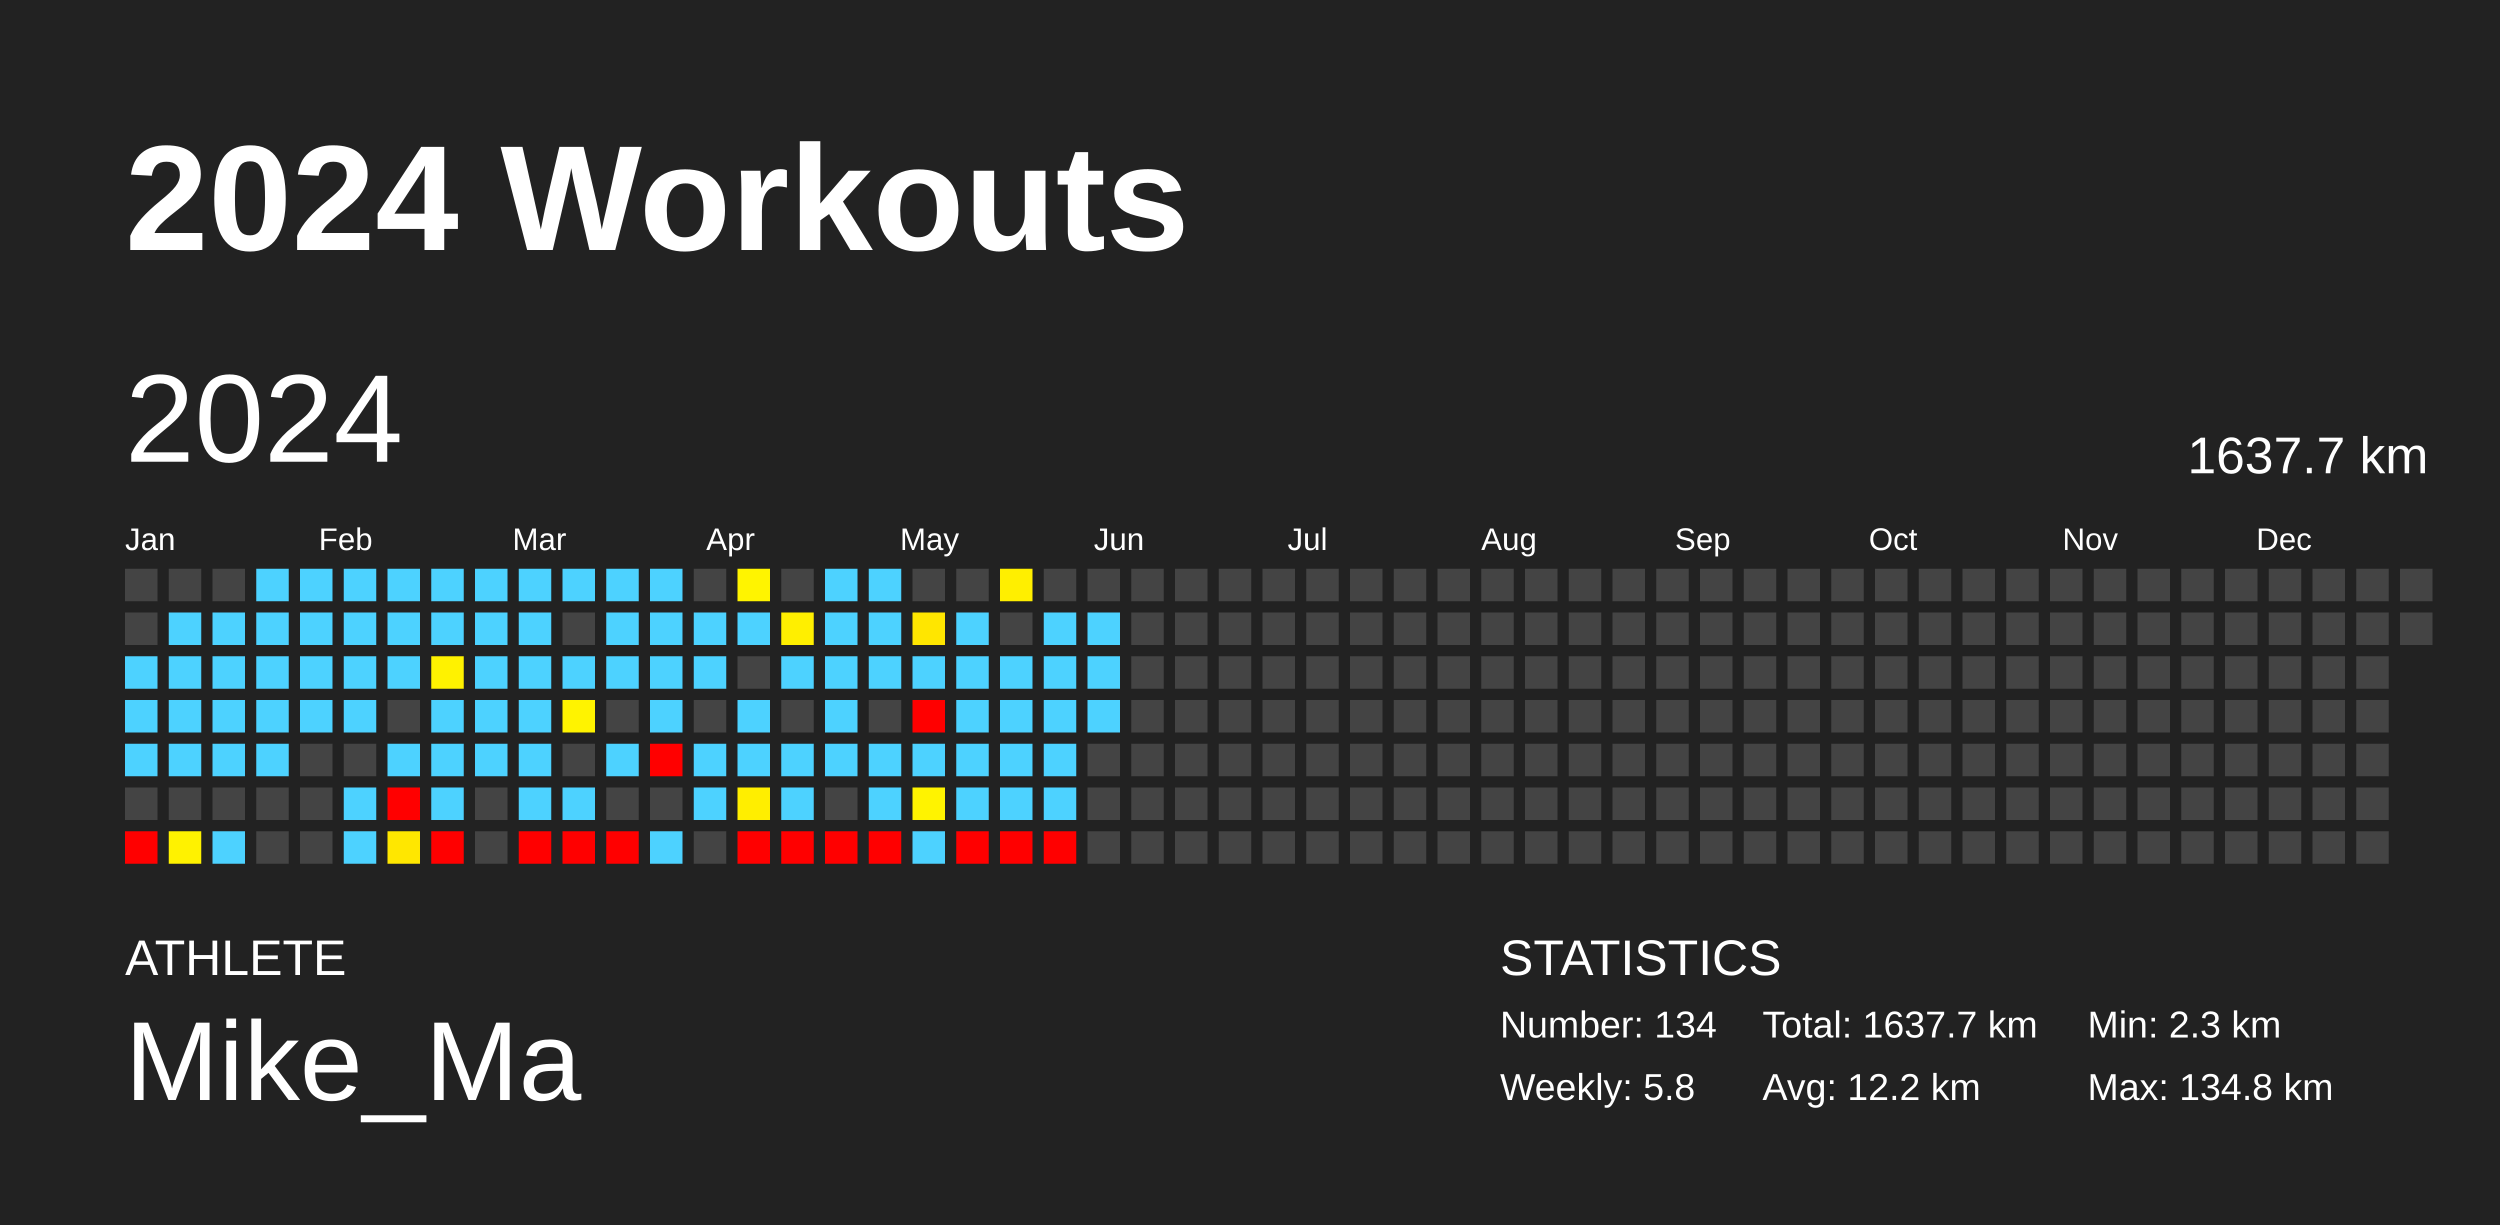
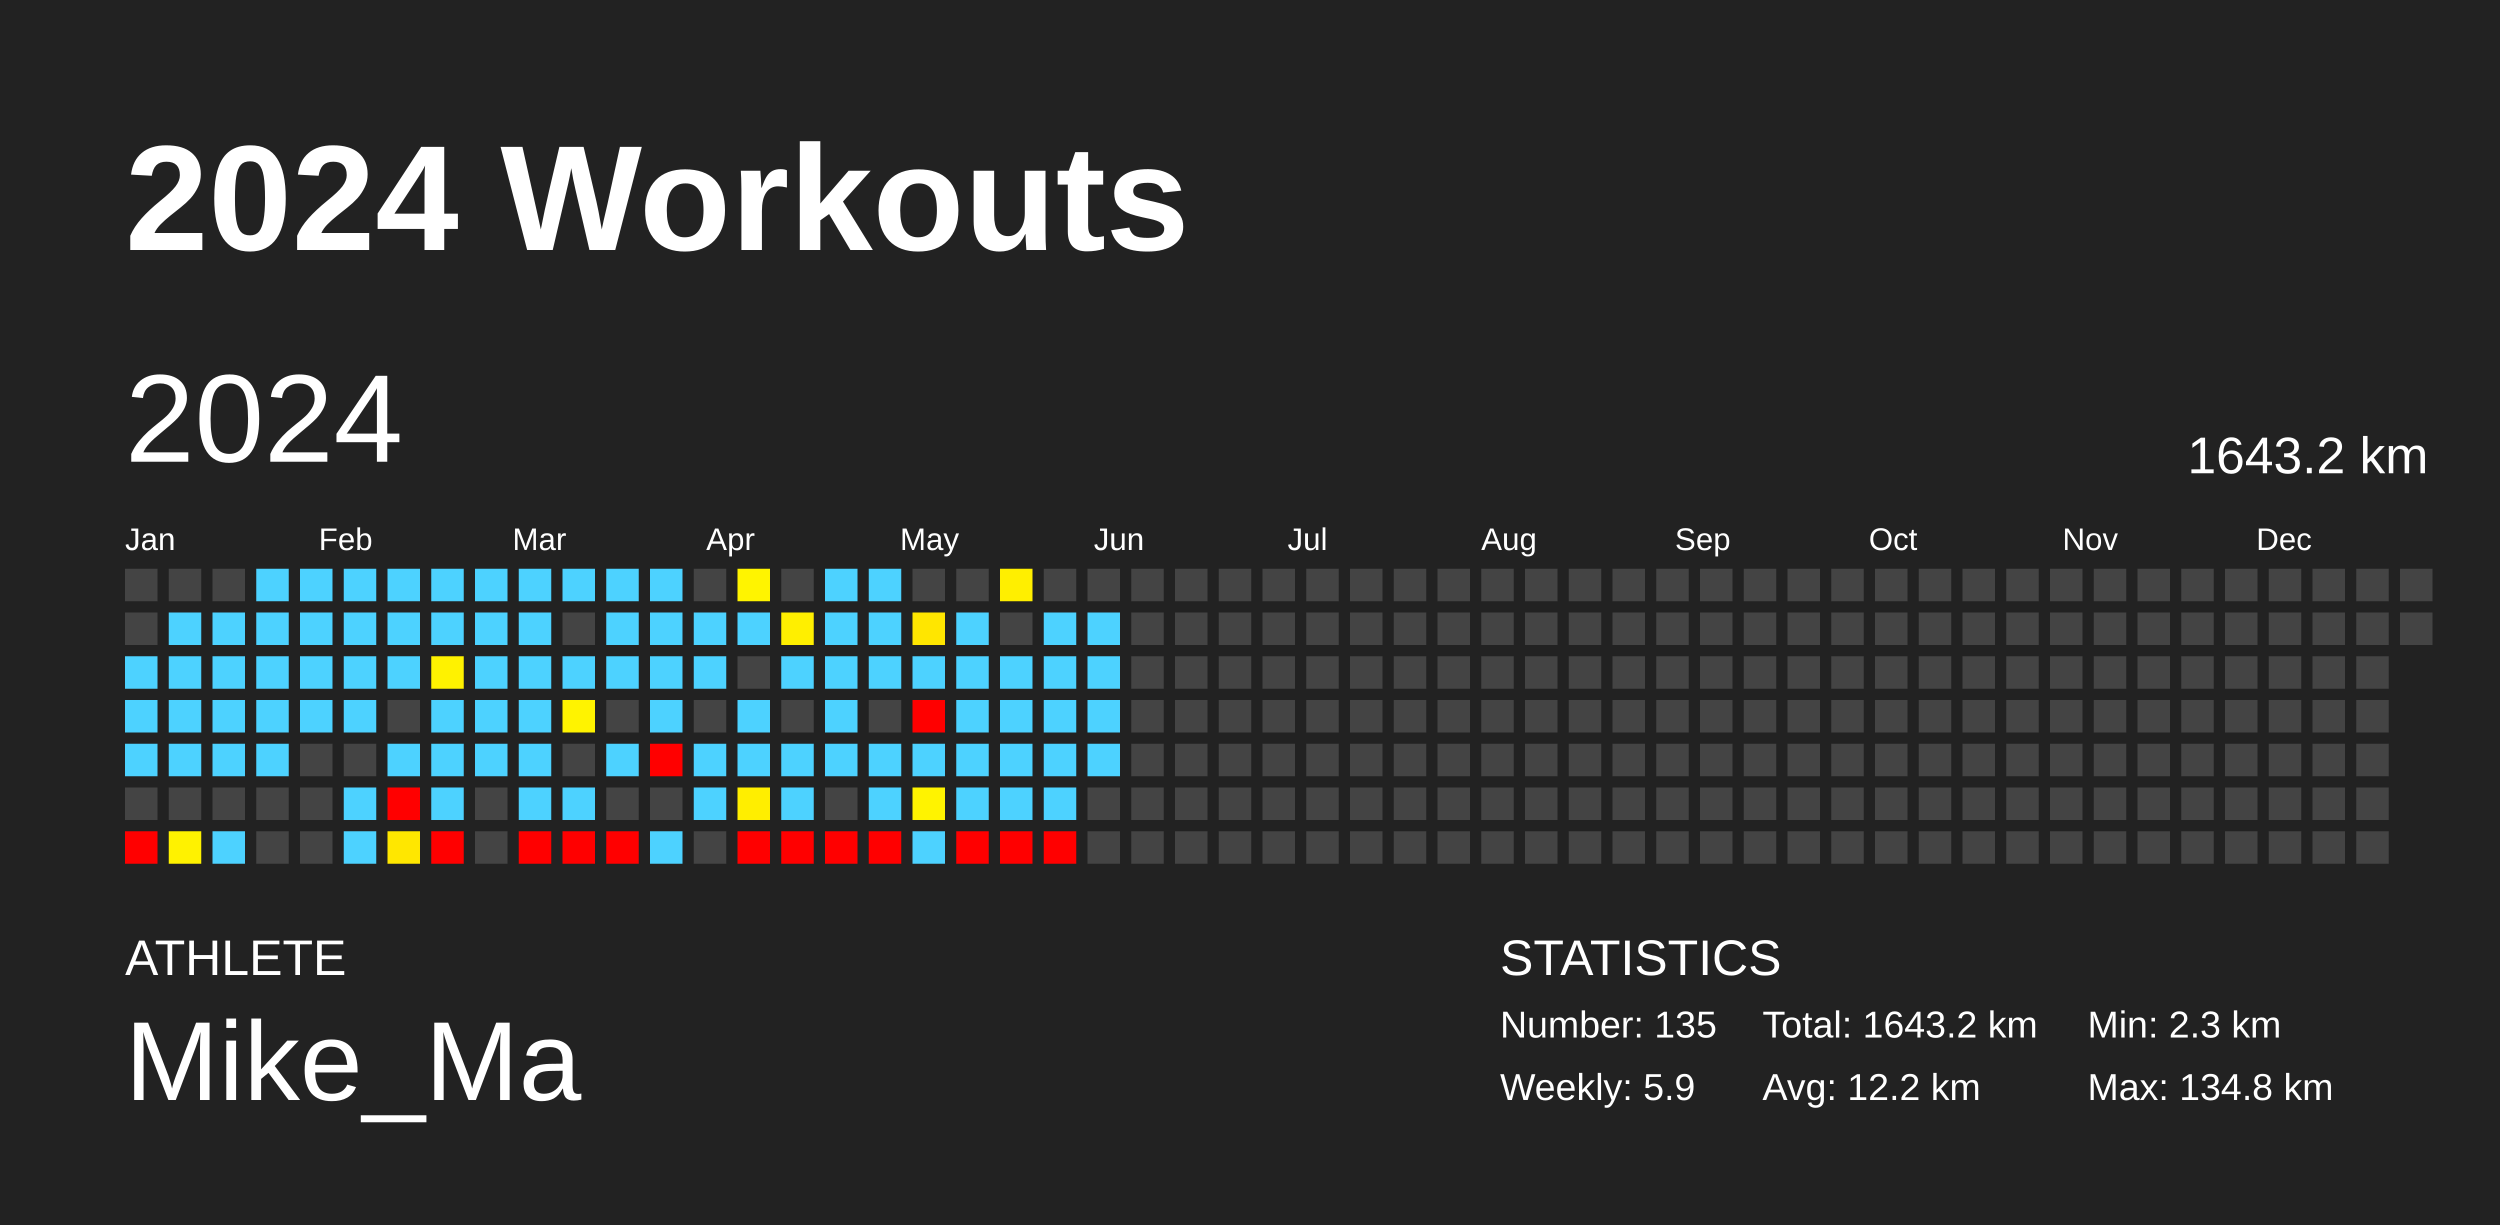
<svg xmlns="http://www.w3.org/2000/svg" baseProfile="full" height="98mm" version="1.1" viewBox="0,0,200,98" width="200mm">
  <defs />
  <rect fill="#222222" height="98" width="200" x="0" y="0" />
  <text fill="#FFFFFF" style="font-size:12px; font-family:Arial; font-weight:bold;" x="10" y="20">2024 Workouts</text>
  <text fill="#FFFFFF" style="font-size:4px; font-family:Arial" x="10" y="78">ATHLETE</text>
  <text fill="#FFFFFF" style="font-size:9px; font-family:Arial" x="10" y="88">Mike_Ma</text>
  <text fill="#FFFFFF" style="font-size:4px; font-family:Arial" x="120" y="78">STATISTICS</text>
-   <text fill="#FFFFFF" style="font-size:3px; font-family:Arial" x="120" y="83">Number: 134</text>
-   <text fill="#FFFFFF" style="font-size:3px; font-family:Arial" x="120" y="88">Weekly: 5.8</text>
-   <text fill="#FFFFFF" style="font-size:3px; font-family:Arial" x="141" y="83">Total: 1637.7 km</text>
+   <text fill="#FFFFFF" style="font-size:3px; font-family:Arial" x="120" y="83">Number: 135</text>
+   <text fill="#FFFFFF" style="font-size:3px; font-family:Arial" x="120" y="88">Weekly: 5.9</text>
+   <text fill="#FFFFFF" style="font-size:3px; font-family:Arial" x="141" y="83">Total: 1643.2 km</text>
  <text fill="#FFFFFF" style="font-size:3px; font-family:Arial" x="141" y="88">Avg: 12.2 km</text>
  <text fill="#FFFFFF" style="font-size:3px; font-family:Arial" x="167" y="83">Min: 2.3 km</text>
  <text fill="#FFFFFF" style="font-size:3px; font-family:Arial" x="167" y="88">Max: 134.8 km</text>
  <text dominant-baseline="hanging" fill="#FFFFFF" style="font-size:10.0px; font-family:Arial;" x="10" y="30">2024</text>
-   <text dominant-baseline="hanging" fill="#FFFFFF" style="font-size:4.125px; font-family:Arial;" x="175" y="35">1637.7 km</text>
+   <text dominant-baseline="hanging" fill="#FFFFFF" style="font-size:4.125px; font-family:Arial;" x="175" y="35">1643.2 km</text>
  <text fill="#FFFFFF" style="font-size:2.5px; font-family:Arial" x="10.0" y="44">Jan</text>
  <text fill="#FFFFFF" style="font-size:2.5px; font-family:Arial" x="25.5" y="44">Feb</text>
  <text fill="#FFFFFF" style="font-size:2.5px; font-family:Arial" x="41.0" y="44">Mar</text>
  <text fill="#FFFFFF" style="font-size:2.5px; font-family:Arial" x="56.5" y="44">Apr</text>
  <text fill="#FFFFFF" style="font-size:2.5px; font-family:Arial" x="72.0" y="44">May</text>
  <text fill="#FFFFFF" style="font-size:2.5px; font-family:Arial" x="87.5" y="44">Jun</text>
  <text fill="#FFFFFF" style="font-size:2.5px; font-family:Arial" x="103.0" y="44">Jul</text>
  <text fill="#FFFFFF" style="font-size:2.5px; font-family:Arial" x="118.5" y="44">Aug</text>
  <text fill="#FFFFFF" style="font-size:2.5px; font-family:Arial" x="134.0" y="44">Sep</text>
  <text fill="#FFFFFF" style="font-size:2.5px; font-family:Arial" x="149.5" y="44">Oct</text>
  <text fill="#FFFFFF" style="font-size:2.5px; font-family:Arial" x="165.0" y="44">Nov</text>
  <text fill="#FFFFFF" style="font-size:2.5px; font-family:Arial" x="180.5" y="44">Dec</text>
  <rect fill="#444444" height="2.6" width="2.6" x="10.0" y="45.5" />
  <rect fill="#444444" height="2.6" width="2.6" x="10.0" y="49.0" />
  <rect fill="#4dd2ff" height="2.6" width="2.6" x="10.0" y="52.5" />
  <rect fill="#4dd2ff" height="2.6" width="2.6" x="10.0" y="56.0" />
  <rect fill="#4dd2ff" height="2.6" width="2.6" x="10.0" y="59.5" />
  <rect fill="#444444" height="2.6" width="2.6" x="10.0" y="63.0" />
  <rect fill="red" height="2.6" width="2.6" x="10.0" y="66.5" />
  <rect fill="#444444" height="2.6" width="2.6" x="13.5" y="45.5" />
  <rect fill="#4dd2ff" height="2.6" width="2.6" x="13.5" y="49.0" />
  <rect fill="#4dd2ff" height="2.6" width="2.6" x="13.5" y="52.5" />
  <rect fill="#4dd2ff" height="2.6" width="2.6" x="13.5" y="56.0" />
  <rect fill="#4dd2ff" height="2.6" width="2.6" x="13.5" y="59.5" />
  <rect fill="#444444" height="2.6" width="2.6" x="13.5" y="63.0" />
  <rect fill="#fff200" height="2.6" width="2.6" x="13.5" y="66.5" />
  <rect fill="#444444" height="2.6" width="2.6" x="17.0" y="45.5" />
  <rect fill="#4dd2ff" height="2.6" width="2.6" x="17.0" y="49.0" />
  <rect fill="#4dd2ff" height="2.6" width="2.6" x="17.0" y="52.5" />
  <rect fill="#4dd2ff" height="2.6" width="2.6" x="17.0" y="56.0" />
  <rect fill="#4dd2ff" height="2.6" width="2.6" x="17.0" y="59.5" />
  <rect fill="#444444" height="2.6" width="2.6" x="17.0" y="63.0" />
  <rect fill="#4dd2ff" height="2.6" width="2.6" x="17.0" y="66.5" />
  <rect fill="#4dd2ff" height="2.6" width="2.6" x="20.5" y="45.5" />
  <rect fill="#4dd2ff" height="2.6" width="2.6" x="20.5" y="49.0" />
  <rect fill="#4dd2ff" height="2.6" width="2.6" x="20.5" y="52.5" />
  <rect fill="#4dd2ff" height="2.6" width="2.6" x="20.5" y="56.0" />
  <rect fill="#4dd2ff" height="2.6" width="2.6" x="20.5" y="59.5" />
  <rect fill="#444444" height="2.6" width="2.6" x="20.5" y="63.0" />
  <rect fill="#444444" height="2.6" width="2.6" x="20.5" y="66.5" />
  <rect fill="#4dd2ff" height="2.6" width="2.6" x="24.0" y="45.5" />
  <rect fill="#4dd2ff" height="2.6" width="2.6" x="24.0" y="49.0" />
  <rect fill="#4dd2ff" height="2.6" width="2.6" x="24.0" y="52.5" />
  <rect fill="#4dd2ff" height="2.6" width="2.6" x="24.0" y="56.0" />
  <rect fill="#444444" height="2.6" width="2.6" x="24.0" y="59.5" />
  <rect fill="#444444" height="2.6" width="2.6" x="24.0" y="63.0" />
  <rect fill="#444444" height="2.6" width="2.6" x="24.0" y="66.5" />
  <rect fill="#4dd2ff" height="2.6" width="2.6" x="27.5" y="45.5" />
  <rect fill="#4dd2ff" height="2.6" width="2.6" x="27.5" y="49.0" />
  <rect fill="#4dd2ff" height="2.6" width="2.6" x="27.5" y="52.5" />
  <rect fill="#4dd2ff" height="2.6" width="2.6" x="27.5" y="56.0" />
  <rect fill="#444444" height="2.6" width="2.6" x="27.5" y="59.5" />
  <rect fill="#4dd2ff" height="2.6" width="2.6" x="27.5" y="63.0" />
  <rect fill="#4dd2ff" height="2.6" width="2.6" x="27.5" y="66.5" />
  <rect fill="#4dd2ff" height="2.6" width="2.6" x="31.0" y="45.5" />
  <rect fill="#4dd2ff" height="2.6" width="2.6" x="31.0" y="49.0" />
  <rect fill="#4dd2ff" height="2.6" width="2.6" x="31.0" y="52.5" />
  <rect fill="#444444" height="2.6" width="2.6" x="31.0" y="56.0" />
  <rect fill="#4dd2ff" height="2.6" width="2.6" x="31.0" y="59.5" />
  <rect fill="red" height="2.6" width="2.6" x="31.0" y="63.0" />
  <rect fill="#ffe700" height="2.6" width="2.6" x="31.0" y="66.5" />
  <rect fill="#4dd2ff" height="2.6" width="2.6" x="34.5" y="45.5" />
  <rect fill="#4dd2ff" height="2.6" width="2.6" x="34.5" y="49.0" />
  <rect fill="#fff200" height="2.6" width="2.6" x="34.5" y="52.5" />
  <rect fill="#4dd2ff" height="2.6" width="2.6" x="34.5" y="56.0" />
  <rect fill="#4dd2ff" height="2.6" width="2.6" x="34.5" y="59.5" />
  <rect fill="#4dd2ff" height="2.6" width="2.6" x="34.5" y="63.0" />
  <rect fill="red" height="2.6" width="2.6" x="34.5" y="66.5" />
  <rect fill="#4dd2ff" height="2.6" width="2.6" x="38.0" y="45.5" />
  <rect fill="#4dd2ff" height="2.6" width="2.6" x="38.0" y="49.0" />
  <rect fill="#4dd2ff" height="2.6" width="2.6" x="38.0" y="52.5" />
  <rect fill="#4dd2ff" height="2.6" width="2.6" x="38.0" y="56.0" />
  <rect fill="#4dd2ff" height="2.6" width="2.6" x="38.0" y="59.5" />
  <rect fill="#444444" height="2.6" width="2.6" x="38.0" y="63.0" />
  <rect fill="#444444" height="2.6" width="2.6" x="38.0" y="66.5" />
  <rect fill="#4dd2ff" height="2.6" width="2.6" x="41.5" y="45.5" />
  <rect fill="#4dd2ff" height="2.6" width="2.6" x="41.5" y="49.0" />
  <rect fill="#4dd2ff" height="2.6" width="2.6" x="41.5" y="52.5" />
  <rect fill="#4dd2ff" height="2.6" width="2.6" x="41.5" y="56.0" />
  <rect fill="#4dd2ff" height="2.6" width="2.6" x="41.5" y="59.5" />
  <rect fill="#4dd2ff" height="2.6" width="2.6" x="41.5" y="63.0" />
  <rect fill="red" height="2.6" width="2.6" x="41.5" y="66.5" />
  <rect fill="#4dd2ff" height="2.6" width="2.6" x="45.0" y="45.5" />
  <rect fill="#444444" height="2.6" width="2.6" x="45.0" y="49.0" />
  <rect fill="#4dd2ff" height="2.6" width="2.6" x="45.0" y="52.5" />
  <rect fill="#fff300" height="2.6" width="2.6" x="45.0" y="56.0" />
  <rect fill="#444444" height="2.6" width="2.6" x="45.0" y="59.5" />
  <rect fill="#4dd2ff" height="2.6" width="2.6" x="45.0" y="63.0" />
  <rect fill="red" height="2.6" width="2.6" x="45.0" y="66.5" />
  <rect fill="#4dd2ff" height="2.6" width="2.6" x="48.5" y="45.5" />
  <rect fill="#4dd2ff" height="2.6" width="2.6" x="48.5" y="49.0" />
  <rect fill="#4dd2ff" height="2.6" width="2.6" x="48.5" y="52.5" />
  <rect fill="#444444" height="2.6" width="2.6" x="48.5" y="56.0" />
  <rect fill="#4dd2ff" height="2.6" width="2.6" x="48.5" y="59.5" />
  <rect fill="#444444" height="2.6" width="2.6" x="48.5" y="63.0" />
  <rect fill="red" height="2.6" width="2.6" x="48.5" y="66.5" />
  <rect fill="#4dd2ff" height="2.6" width="2.6" x="52.0" y="45.5" />
  <rect fill="#4dd2ff" height="2.6" width="2.6" x="52.0" y="49.0" />
  <rect fill="#4dd2ff" height="2.6" width="2.6" x="52.0" y="52.5" />
  <rect fill="#4dd2ff" height="2.6" width="2.6" x="52.0" y="56.0" />
  <rect fill="red" height="2.6" width="2.6" x="52.0" y="59.5" />
  <rect fill="#444444" height="2.6" width="2.6" x="52.0" y="63.0" />
  <rect fill="#4dd2ff" height="2.6" width="2.6" x="52.0" y="66.5" />
  <rect fill="#444444" height="2.6" width="2.6" x="55.5" y="45.5" />
  <rect fill="#4dd2ff" height="2.6" width="2.6" x="55.5" y="49.0" />
  <rect fill="#4dd2ff" height="2.6" width="2.6" x="55.5" y="52.5" />
  <rect fill="#444444" height="2.6" width="2.6" x="55.5" y="56.0" />
  <rect fill="#4dd2ff" height="2.6" width="2.6" x="55.5" y="59.5" />
  <rect fill="#4dd2ff" height="2.6" width="2.6" x="55.5" y="63.0" />
  <rect fill="#444444" height="2.6" width="2.6" x="55.5" y="66.5" />
  <rect fill="#fff400" height="2.6" width="2.6" x="59.0" y="45.5" />
  <rect fill="#4dd2ff" height="2.6" width="2.6" x="59.0" y="49.0" />
  <rect fill="#444444" height="2.6" width="2.6" x="59.0" y="52.5" />
  <rect fill="#4dd2ff" height="2.6" width="2.6" x="59.0" y="56.0" />
  <rect fill="#4dd2ff" height="2.6" width="2.6" x="59.0" y="59.5" />
  <rect fill="#ffee00" height="2.6" width="2.6" x="59.0" y="63.0" />
  <rect fill="red" height="2.6" width="2.6" x="59.0" y="66.5" />
  <rect fill="#444444" height="2.6" width="2.6" x="62.5" y="45.5" />
  <rect fill="#ffef00" height="2.6" width="2.6" x="62.5" y="49.0" />
  <rect fill="#4dd2ff" height="2.6" width="2.6" x="62.5" y="52.5" />
  <rect fill="#444444" height="2.6" width="2.6" x="62.5" y="56.0" />
  <rect fill="#4dd2ff" height="2.6" width="2.6" x="62.5" y="59.5" />
  <rect fill="#4dd2ff" height="2.6" width="2.6" x="62.5" y="63.0" />
  <rect fill="red" height="2.6" width="2.6" x="62.5" y="66.5" />
  <rect fill="#4dd2ff" height="2.6" width="2.6" x="66.0" y="45.5" />
  <rect fill="#4dd2ff" height="2.6" width="2.6" x="66.0" y="49.0" />
  <rect fill="#4dd2ff" height="2.6" width="2.6" x="66.0" y="52.5" />
  <rect fill="#4dd2ff" height="2.6" width="2.6" x="66.0" y="56.0" />
  <rect fill="#4dd2ff" height="2.6" width="2.6" x="66.0" y="59.5" />
  <rect fill="#444444" height="2.6" width="2.6" x="66.0" y="63.0" />
  <rect fill="red" height="2.6" width="2.6" x="66.0" y="66.5" />
  <rect fill="#4dd2ff" height="2.6" width="2.6" x="69.5" y="45.5" />
  <rect fill="#4dd2ff" height="2.6" width="2.6" x="69.5" y="49.0" />
  <rect fill="#4dd2ff" height="2.6" width="2.6" x="69.5" y="52.5" />
  <rect fill="#444444" height="2.6" width="2.6" x="69.5" y="56.0" />
  <rect fill="#4dd2ff" height="2.6" width="2.6" x="69.5" y="59.5" />
  <rect fill="#4dd2ff" height="2.6" width="2.6" x="69.5" y="63.0" />
  <rect fill="red" height="2.6" width="2.6" x="69.5" y="66.5" />
  <rect fill="#444444" height="2.6" width="2.6" x="73.0" y="45.5" />
  <rect fill="#ffe600" height="2.6" width="2.6" x="73.0" y="49.0" />
  <rect fill="#4dd2ff" height="2.6" width="2.6" x="73.0" y="52.5" />
  <rect fill="red" height="2.6" width="2.6" x="73.0" y="56.0" />
  <rect fill="#4dd2ff" height="2.6" width="2.6" x="73.0" y="59.5" />
  <rect fill="#fff300" height="2.6" width="2.6" x="73.0" y="63.0" />
  <rect fill="#4dd2ff" height="2.6" width="2.6" x="73.0" y="66.5" />
  <rect fill="#444444" height="2.6" width="2.6" x="76.5" y="45.5" />
  <rect fill="#4dd2ff" height="2.6" width="2.6" x="76.5" y="49.0" />
  <rect fill="#4dd2ff" height="2.6" width="2.6" x="76.5" y="52.5" />
  <rect fill="#4dd2ff" height="2.6" width="2.6" x="76.5" y="56.0" />
  <rect fill="#4dd2ff" height="2.6" width="2.6" x="76.5" y="59.5" />
  <rect fill="#4dd2ff" height="2.6" width="2.6" x="76.5" y="63.0" />
  <rect fill="red" height="2.6" width="2.6" x="76.5" y="66.5" />
  <rect fill="#ffef00" height="2.6" width="2.6" x="80.0" y="45.5" />
  <rect fill="#444444" height="2.6" width="2.6" x="80.0" y="49.0" />
  <rect fill="#4dd2ff" height="2.6" width="2.6" x="80.0" y="52.5" />
  <rect fill="#4dd2ff" height="2.6" width="2.6" x="80.0" y="56.0" />
  <rect fill="#4dd2ff" height="2.6" width="2.6" x="80.0" y="59.5" />
  <rect fill="#4dd2ff" height="2.6" width="2.6" x="80.0" y="63.0" />
  <rect fill="red" height="2.6" width="2.6" x="80.0" y="66.5" />
  <rect fill="#444444" height="2.6" width="2.6" x="83.5" y="45.5" />
  <rect fill="#4dd2ff" height="2.6" width="2.6" x="83.5" y="49.0" />
  <rect fill="#4dd2ff" height="2.6" width="2.6" x="83.5" y="52.5" />
  <rect fill="#4dd2ff" height="2.6" width="2.6" x="83.5" y="56.0" />
  <rect fill="#4dd2ff" height="2.6" width="2.6" x="83.5" y="59.5" />
  <rect fill="#4dd2ff" height="2.6" width="2.6" x="83.5" y="63.0" />
  <rect fill="red" height="2.6" width="2.6" x="83.5" y="66.5" />
  <rect fill="#444444" height="2.6" width="2.6" x="87.0" y="45.5" />
  <rect fill="#4dd2ff" height="2.6" width="2.6" x="87.0" y="49.0" />
  <rect fill="#4dd2ff" height="2.6" width="2.6" x="87.0" y="52.5" />
  <rect fill="#4dd2ff" height="2.6" width="2.6" x="87.0" y="56.0" />
-   <rect fill="#444444" height="2.6" width="2.6" x="87.0" y="59.5" />
+   <rect fill="#4dd2ff" height="2.6" width="2.6" x="87.0" y="59.5" />
  <rect fill="#444444" height="2.6" width="2.6" x="87.0" y="63.0" />
  <rect fill="#444444" height="2.6" width="2.6" x="87.0" y="66.5" />
  <rect fill="#444444" height="2.6" width="2.6" x="90.5" y="45.5" />
  <rect fill="#444444" height="2.6" width="2.6" x="90.5" y="49.0" />
  <rect fill="#444444" height="2.6" width="2.6" x="90.5" y="52.5" />
  <rect fill="#444444" height="2.6" width="2.6" x="90.5" y="56.0" />
  <rect fill="#444444" height="2.6" width="2.6" x="90.5" y="59.5" />
  <rect fill="#444444" height="2.6" width="2.6" x="90.5" y="63.0" />
  <rect fill="#444444" height="2.6" width="2.6" x="90.5" y="66.5" />
  <rect fill="#444444" height="2.6" width="2.6" x="94.0" y="45.5" />
  <rect fill="#444444" height="2.6" width="2.6" x="94.0" y="49.0" />
  <rect fill="#444444" height="2.6" width="2.6" x="94.0" y="52.5" />
  <rect fill="#444444" height="2.6" width="2.6" x="94.0" y="56.0" />
  <rect fill="#444444" height="2.6" width="2.6" x="94.0" y="59.5" />
  <rect fill="#444444" height="2.6" width="2.6" x="94.0" y="63.0" />
  <rect fill="#444444" height="2.6" width="2.6" x="94.0" y="66.5" />
  <rect fill="#444444" height="2.6" width="2.6" x="97.5" y="45.5" />
  <rect fill="#444444" height="2.6" width="2.6" x="97.5" y="49.0" />
  <rect fill="#444444" height="2.6" width="2.6" x="97.5" y="52.5" />
  <rect fill="#444444" height="2.6" width="2.6" x="97.5" y="56.0" />
  <rect fill="#444444" height="2.6" width="2.6" x="97.5" y="59.5" />
  <rect fill="#444444" height="2.6" width="2.6" x="97.5" y="63.0" />
  <rect fill="#444444" height="2.6" width="2.6" x="97.5" y="66.5" />
  <rect fill="#444444" height="2.6" width="2.6" x="101.0" y="45.5" />
  <rect fill="#444444" height="2.6" width="2.6" x="101.0" y="49.0" />
  <rect fill="#444444" height="2.6" width="2.6" x="101.0" y="52.5" />
  <rect fill="#444444" height="2.6" width="2.6" x="101.0" y="56.0" />
  <rect fill="#444444" height="2.6" width="2.6" x="101.0" y="59.5" />
  <rect fill="#444444" height="2.6" width="2.6" x="101.0" y="63.0" />
  <rect fill="#444444" height="2.6" width="2.6" x="101.0" y="66.5" />
  <rect fill="#444444" height="2.6" width="2.6" x="104.5" y="45.5" />
  <rect fill="#444444" height="2.6" width="2.6" x="104.5" y="49.0" />
  <rect fill="#444444" height="2.6" width="2.6" x="104.5" y="52.5" />
  <rect fill="#444444" height="2.6" width="2.6" x="104.5" y="56.0" />
  <rect fill="#444444" height="2.6" width="2.6" x="104.5" y="59.5" />
  <rect fill="#444444" height="2.6" width="2.6" x="104.5" y="63.0" />
  <rect fill="#444444" height="2.6" width="2.6" x="104.5" y="66.5" />
  <rect fill="#444444" height="2.6" width="2.6" x="108.0" y="45.5" />
  <rect fill="#444444" height="2.6" width="2.6" x="108.0" y="49.0" />
  <rect fill="#444444" height="2.6" width="2.6" x="108.0" y="52.5" />
  <rect fill="#444444" height="2.6" width="2.6" x="108.0" y="56.0" />
  <rect fill="#444444" height="2.6" width="2.6" x="108.0" y="59.5" />
  <rect fill="#444444" height="2.6" width="2.6" x="108.0" y="63.0" />
  <rect fill="#444444" height="2.6" width="2.6" x="108.0" y="66.5" />
  <rect fill="#444444" height="2.6" width="2.6" x="111.5" y="45.5" />
  <rect fill="#444444" height="2.6" width="2.6" x="111.5" y="49.0" />
  <rect fill="#444444" height="2.6" width="2.6" x="111.5" y="52.5" />
  <rect fill="#444444" height="2.6" width="2.6" x="111.5" y="56.0" />
  <rect fill="#444444" height="2.6" width="2.6" x="111.5" y="59.5" />
  <rect fill="#444444" height="2.6" width="2.6" x="111.5" y="63.0" />
  <rect fill="#444444" height="2.6" width="2.6" x="111.5" y="66.5" />
  <rect fill="#444444" height="2.6" width="2.6" x="115.0" y="45.5" />
  <rect fill="#444444" height="2.6" width="2.6" x="115.0" y="49.0" />
  <rect fill="#444444" height="2.6" width="2.6" x="115.0" y="52.5" />
  <rect fill="#444444" height="2.6" width="2.6" x="115.0" y="56.0" />
  <rect fill="#444444" height="2.6" width="2.6" x="115.0" y="59.5" />
  <rect fill="#444444" height="2.6" width="2.6" x="115.0" y="63.0" />
  <rect fill="#444444" height="2.6" width="2.6" x="115.0" y="66.5" />
  <rect fill="#444444" height="2.6" width="2.6" x="118.5" y="45.5" />
  <rect fill="#444444" height="2.6" width="2.6" x="118.5" y="49.0" />
  <rect fill="#444444" height="2.6" width="2.6" x="118.5" y="52.5" />
  <rect fill="#444444" height="2.6" width="2.6" x="118.5" y="56.0" />
  <rect fill="#444444" height="2.6" width="2.6" x="118.5" y="59.5" />
  <rect fill="#444444" height="2.6" width="2.6" x="118.5" y="63.0" />
  <rect fill="#444444" height="2.6" width="2.6" x="118.5" y="66.5" />
  <rect fill="#444444" height="2.6" width="2.6" x="122.0" y="45.5" />
  <rect fill="#444444" height="2.6" width="2.6" x="122.0" y="49.0" />
  <rect fill="#444444" height="2.6" width="2.6" x="122.0" y="52.5" />
  <rect fill="#444444" height="2.6" width="2.6" x="122.0" y="56.0" />
  <rect fill="#444444" height="2.6" width="2.6" x="122.0" y="59.5" />
  <rect fill="#444444" height="2.6" width="2.6" x="122.0" y="63.0" />
  <rect fill="#444444" height="2.6" width="2.6" x="122.0" y="66.5" />
  <rect fill="#444444" height="2.6" width="2.6" x="125.5" y="45.5" />
  <rect fill="#444444" height="2.6" width="2.6" x="125.5" y="49.0" />
  <rect fill="#444444" height="2.6" width="2.6" x="125.5" y="52.5" />
  <rect fill="#444444" height="2.6" width="2.6" x="125.5" y="56.0" />
  <rect fill="#444444" height="2.6" width="2.6" x="125.5" y="59.5" />
  <rect fill="#444444" height="2.6" width="2.6" x="125.5" y="63.0" />
  <rect fill="#444444" height="2.6" width="2.6" x="125.5" y="66.5" />
  <rect fill="#444444" height="2.6" width="2.6" x="129.0" y="45.5" />
  <rect fill="#444444" height="2.6" width="2.6" x="129.0" y="49.0" />
  <rect fill="#444444" height="2.6" width="2.6" x="129.0" y="52.5" />
  <rect fill="#444444" height="2.6" width="2.6" x="129.0" y="56.0" />
  <rect fill="#444444" height="2.6" width="2.6" x="129.0" y="59.5" />
  <rect fill="#444444" height="2.6" width="2.6" x="129.0" y="63.0" />
  <rect fill="#444444" height="2.6" width="2.6" x="129.0" y="66.5" />
  <rect fill="#444444" height="2.6" width="2.6" x="132.5" y="45.5" />
  <rect fill="#444444" height="2.6" width="2.6" x="132.5" y="49.0" />
  <rect fill="#444444" height="2.6" width="2.6" x="132.5" y="52.5" />
  <rect fill="#444444" height="2.6" width="2.6" x="132.5" y="56.0" />
  <rect fill="#444444" height="2.6" width="2.6" x="132.5" y="59.5" />
  <rect fill="#444444" height="2.6" width="2.6" x="132.5" y="63.0" />
  <rect fill="#444444" height="2.6" width="2.6" x="132.5" y="66.5" />
  <rect fill="#444444" height="2.6" width="2.6" x="136.0" y="45.5" />
  <rect fill="#444444" height="2.6" width="2.6" x="136.0" y="49.0" />
  <rect fill="#444444" height="2.6" width="2.6" x="136.0" y="52.5" />
  <rect fill="#444444" height="2.6" width="2.6" x="136.0" y="56.0" />
  <rect fill="#444444" height="2.6" width="2.6" x="136.0" y="59.5" />
  <rect fill="#444444" height="2.6" width="2.6" x="136.0" y="63.0" />
  <rect fill="#444444" height="2.6" width="2.6" x="136.0" y="66.5" />
  <rect fill="#444444" height="2.6" width="2.6" x="139.5" y="45.5" />
  <rect fill="#444444" height="2.6" width="2.6" x="139.5" y="49.0" />
  <rect fill="#444444" height="2.6" width="2.6" x="139.5" y="52.5" />
  <rect fill="#444444" height="2.6" width="2.6" x="139.5" y="56.0" />
  <rect fill="#444444" height="2.6" width="2.6" x="139.5" y="59.5" />
  <rect fill="#444444" height="2.6" width="2.6" x="139.5" y="63.0" />
  <rect fill="#444444" height="2.6" width="2.6" x="139.5" y="66.5" />
  <rect fill="#444444" height="2.6" width="2.6" x="143.0" y="45.5" />
  <rect fill="#444444" height="2.6" width="2.6" x="143.0" y="49.0" />
  <rect fill="#444444" height="2.6" width="2.6" x="143.0" y="52.5" />
  <rect fill="#444444" height="2.6" width="2.6" x="143.0" y="56.0" />
  <rect fill="#444444" height="2.6" width="2.6" x="143.0" y="59.5" />
  <rect fill="#444444" height="2.6" width="2.6" x="143.0" y="63.0" />
  <rect fill="#444444" height="2.6" width="2.6" x="143.0" y="66.5" />
  <rect fill="#444444" height="2.6" width="2.6" x="146.5" y="45.5" />
  <rect fill="#444444" height="2.6" width="2.6" x="146.5" y="49.0" />
  <rect fill="#444444" height="2.6" width="2.6" x="146.5" y="52.5" />
  <rect fill="#444444" height="2.6" width="2.6" x="146.5" y="56.0" />
  <rect fill="#444444" height="2.6" width="2.6" x="146.5" y="59.5" />
  <rect fill="#444444" height="2.6" width="2.6" x="146.5" y="63.0" />
  <rect fill="#444444" height="2.6" width="2.6" x="146.5" y="66.5" />
  <rect fill="#444444" height="2.6" width="2.6" x="150.0" y="45.5" />
  <rect fill="#444444" height="2.6" width="2.6" x="150.0" y="49.0" />
  <rect fill="#444444" height="2.6" width="2.6" x="150.0" y="52.5" />
  <rect fill="#444444" height="2.6" width="2.6" x="150.0" y="56.0" />
  <rect fill="#444444" height="2.6" width="2.6" x="150.0" y="59.5" />
  <rect fill="#444444" height="2.6" width="2.6" x="150.0" y="63.0" />
  <rect fill="#444444" height="2.6" width="2.6" x="150.0" y="66.5" />
  <rect fill="#444444" height="2.6" width="2.6" x="153.5" y="45.5" />
  <rect fill="#444444" height="2.6" width="2.6" x="153.5" y="49.0" />
  <rect fill="#444444" height="2.6" width="2.6" x="153.5" y="52.5" />
  <rect fill="#444444" height="2.6" width="2.6" x="153.5" y="56.0" />
  <rect fill="#444444" height="2.6" width="2.6" x="153.5" y="59.5" />
  <rect fill="#444444" height="2.6" width="2.6" x="153.5" y="63.0" />
  <rect fill="#444444" height="2.6" width="2.6" x="153.5" y="66.5" />
  <rect fill="#444444" height="2.6" width="2.6" x="157.0" y="45.5" />
  <rect fill="#444444" height="2.6" width="2.6" x="157.0" y="49.0" />
  <rect fill="#444444" height="2.6" width="2.6" x="157.0" y="52.5" />
  <rect fill="#444444" height="2.6" width="2.6" x="157.0" y="56.0" />
  <rect fill="#444444" height="2.6" width="2.6" x="157.0" y="59.5" />
  <rect fill="#444444" height="2.6" width="2.6" x="157.0" y="63.0" />
  <rect fill="#444444" height="2.6" width="2.6" x="157.0" y="66.5" />
  <rect fill="#444444" height="2.6" width="2.6" x="160.5" y="45.5" />
  <rect fill="#444444" height="2.6" width="2.6" x="160.5" y="49.0" />
  <rect fill="#444444" height="2.6" width="2.6" x="160.5" y="52.5" />
  <rect fill="#444444" height="2.6" width="2.6" x="160.5" y="56.0" />
  <rect fill="#444444" height="2.6" width="2.6" x="160.5" y="59.5" />
  <rect fill="#444444" height="2.6" width="2.6" x="160.5" y="63.0" />
  <rect fill="#444444" height="2.6" width="2.6" x="160.5" y="66.5" />
  <rect fill="#444444" height="2.6" width="2.6" x="164.0" y="45.5" />
  <rect fill="#444444" height="2.6" width="2.6" x="164.0" y="49.0" />
  <rect fill="#444444" height="2.6" width="2.6" x="164.0" y="52.5" />
  <rect fill="#444444" height="2.6" width="2.6" x="164.0" y="56.0" />
  <rect fill="#444444" height="2.6" width="2.6" x="164.0" y="59.5" />
  <rect fill="#444444" height="2.6" width="2.6" x="164.0" y="63.0" />
  <rect fill="#444444" height="2.6" width="2.6" x="164.0" y="66.5" />
  <rect fill="#444444" height="2.6" width="2.6" x="167.5" y="45.5" />
  <rect fill="#444444" height="2.6" width="2.6" x="167.5" y="49.0" />
  <rect fill="#444444" height="2.6" width="2.6" x="167.5" y="52.5" />
  <rect fill="#444444" height="2.6" width="2.6" x="167.5" y="56.0" />
  <rect fill="#444444" height="2.6" width="2.6" x="167.5" y="59.5" />
  <rect fill="#444444" height="2.6" width="2.6" x="167.5" y="63.0" />
  <rect fill="#444444" height="2.6" width="2.6" x="167.5" y="66.5" />
  <rect fill="#444444" height="2.6" width="2.6" x="171.0" y="45.5" />
  <rect fill="#444444" height="2.6" width="2.6" x="171.0" y="49.0" />
  <rect fill="#444444" height="2.6" width="2.6" x="171.0" y="52.5" />
  <rect fill="#444444" height="2.6" width="2.6" x="171.0" y="56.0" />
  <rect fill="#444444" height="2.6" width="2.6" x="171.0" y="59.5" />
  <rect fill="#444444" height="2.6" width="2.6" x="171.0" y="63.0" />
  <rect fill="#444444" height="2.6" width="2.6" x="171.0" y="66.5" />
  <rect fill="#444444" height="2.6" width="2.6" x="174.5" y="45.5" />
  <rect fill="#444444" height="2.6" width="2.6" x="174.5" y="49.0" />
  <rect fill="#444444" height="2.6" width="2.6" x="174.5" y="52.5" />
  <rect fill="#444444" height="2.6" width="2.6" x="174.5" y="56.0" />
  <rect fill="#444444" height="2.6" width="2.6" x="174.5" y="59.5" />
  <rect fill="#444444" height="2.6" width="2.6" x="174.5" y="63.0" />
  <rect fill="#444444" height="2.6" width="2.6" x="174.5" y="66.5" />
  <rect fill="#444444" height="2.6" width="2.6" x="178.0" y="45.5" />
  <rect fill="#444444" height="2.6" width="2.6" x="178.0" y="49.0" />
  <rect fill="#444444" height="2.6" width="2.6" x="178.0" y="52.5" />
  <rect fill="#444444" height="2.6" width="2.6" x="178.0" y="56.0" />
  <rect fill="#444444" height="2.6" width="2.6" x="178.0" y="59.5" />
  <rect fill="#444444" height="2.6" width="2.6" x="178.0" y="63.0" />
  <rect fill="#444444" height="2.6" width="2.6" x="178.0" y="66.5" />
  <rect fill="#444444" height="2.6" width="2.6" x="181.5" y="45.5" />
  <rect fill="#444444" height="2.6" width="2.6" x="181.5" y="49.0" />
  <rect fill="#444444" height="2.6" width="2.6" x="181.5" y="52.5" />
  <rect fill="#444444" height="2.6" width="2.6" x="181.5" y="56.0" />
  <rect fill="#444444" height="2.6" width="2.6" x="181.5" y="59.5" />
  <rect fill="#444444" height="2.6" width="2.6" x="181.5" y="63.0" />
  <rect fill="#444444" height="2.6" width="2.6" x="181.5" y="66.5" />
  <rect fill="#444444" height="2.6" width="2.6" x="185.0" y="45.5" />
  <rect fill="#444444" height="2.6" width="2.6" x="185.0" y="49.0" />
  <rect fill="#444444" height="2.6" width="2.6" x="185.0" y="52.5" />
  <rect fill="#444444" height="2.6" width="2.6" x="185.0" y="56.0" />
  <rect fill="#444444" height="2.6" width="2.6" x="185.0" y="59.5" />
  <rect fill="#444444" height="2.6" width="2.6" x="185.0" y="63.0" />
  <rect fill="#444444" height="2.6" width="2.6" x="185.0" y="66.5" />
  <rect fill="#444444" height="2.6" width="2.6" x="188.5" y="45.5" />
  <rect fill="#444444" height="2.6" width="2.6" x="188.5" y="49.0" />
  <rect fill="#444444" height="2.6" width="2.6" x="188.5" y="52.5" />
  <rect fill="#444444" height="2.6" width="2.6" x="188.5" y="56.0" />
  <rect fill="#444444" height="2.6" width="2.6" x="188.5" y="59.5" />
  <rect fill="#444444" height="2.6" width="2.6" x="188.5" y="63.0" />
  <rect fill="#444444" height="2.6" width="2.6" x="188.5" y="66.5" />
  <rect fill="#444444" height="2.6" width="2.6" x="192.0" y="45.5" />
  <rect fill="#444444" height="2.6" width="2.6" x="192.0" y="49.0" />
</svg>
